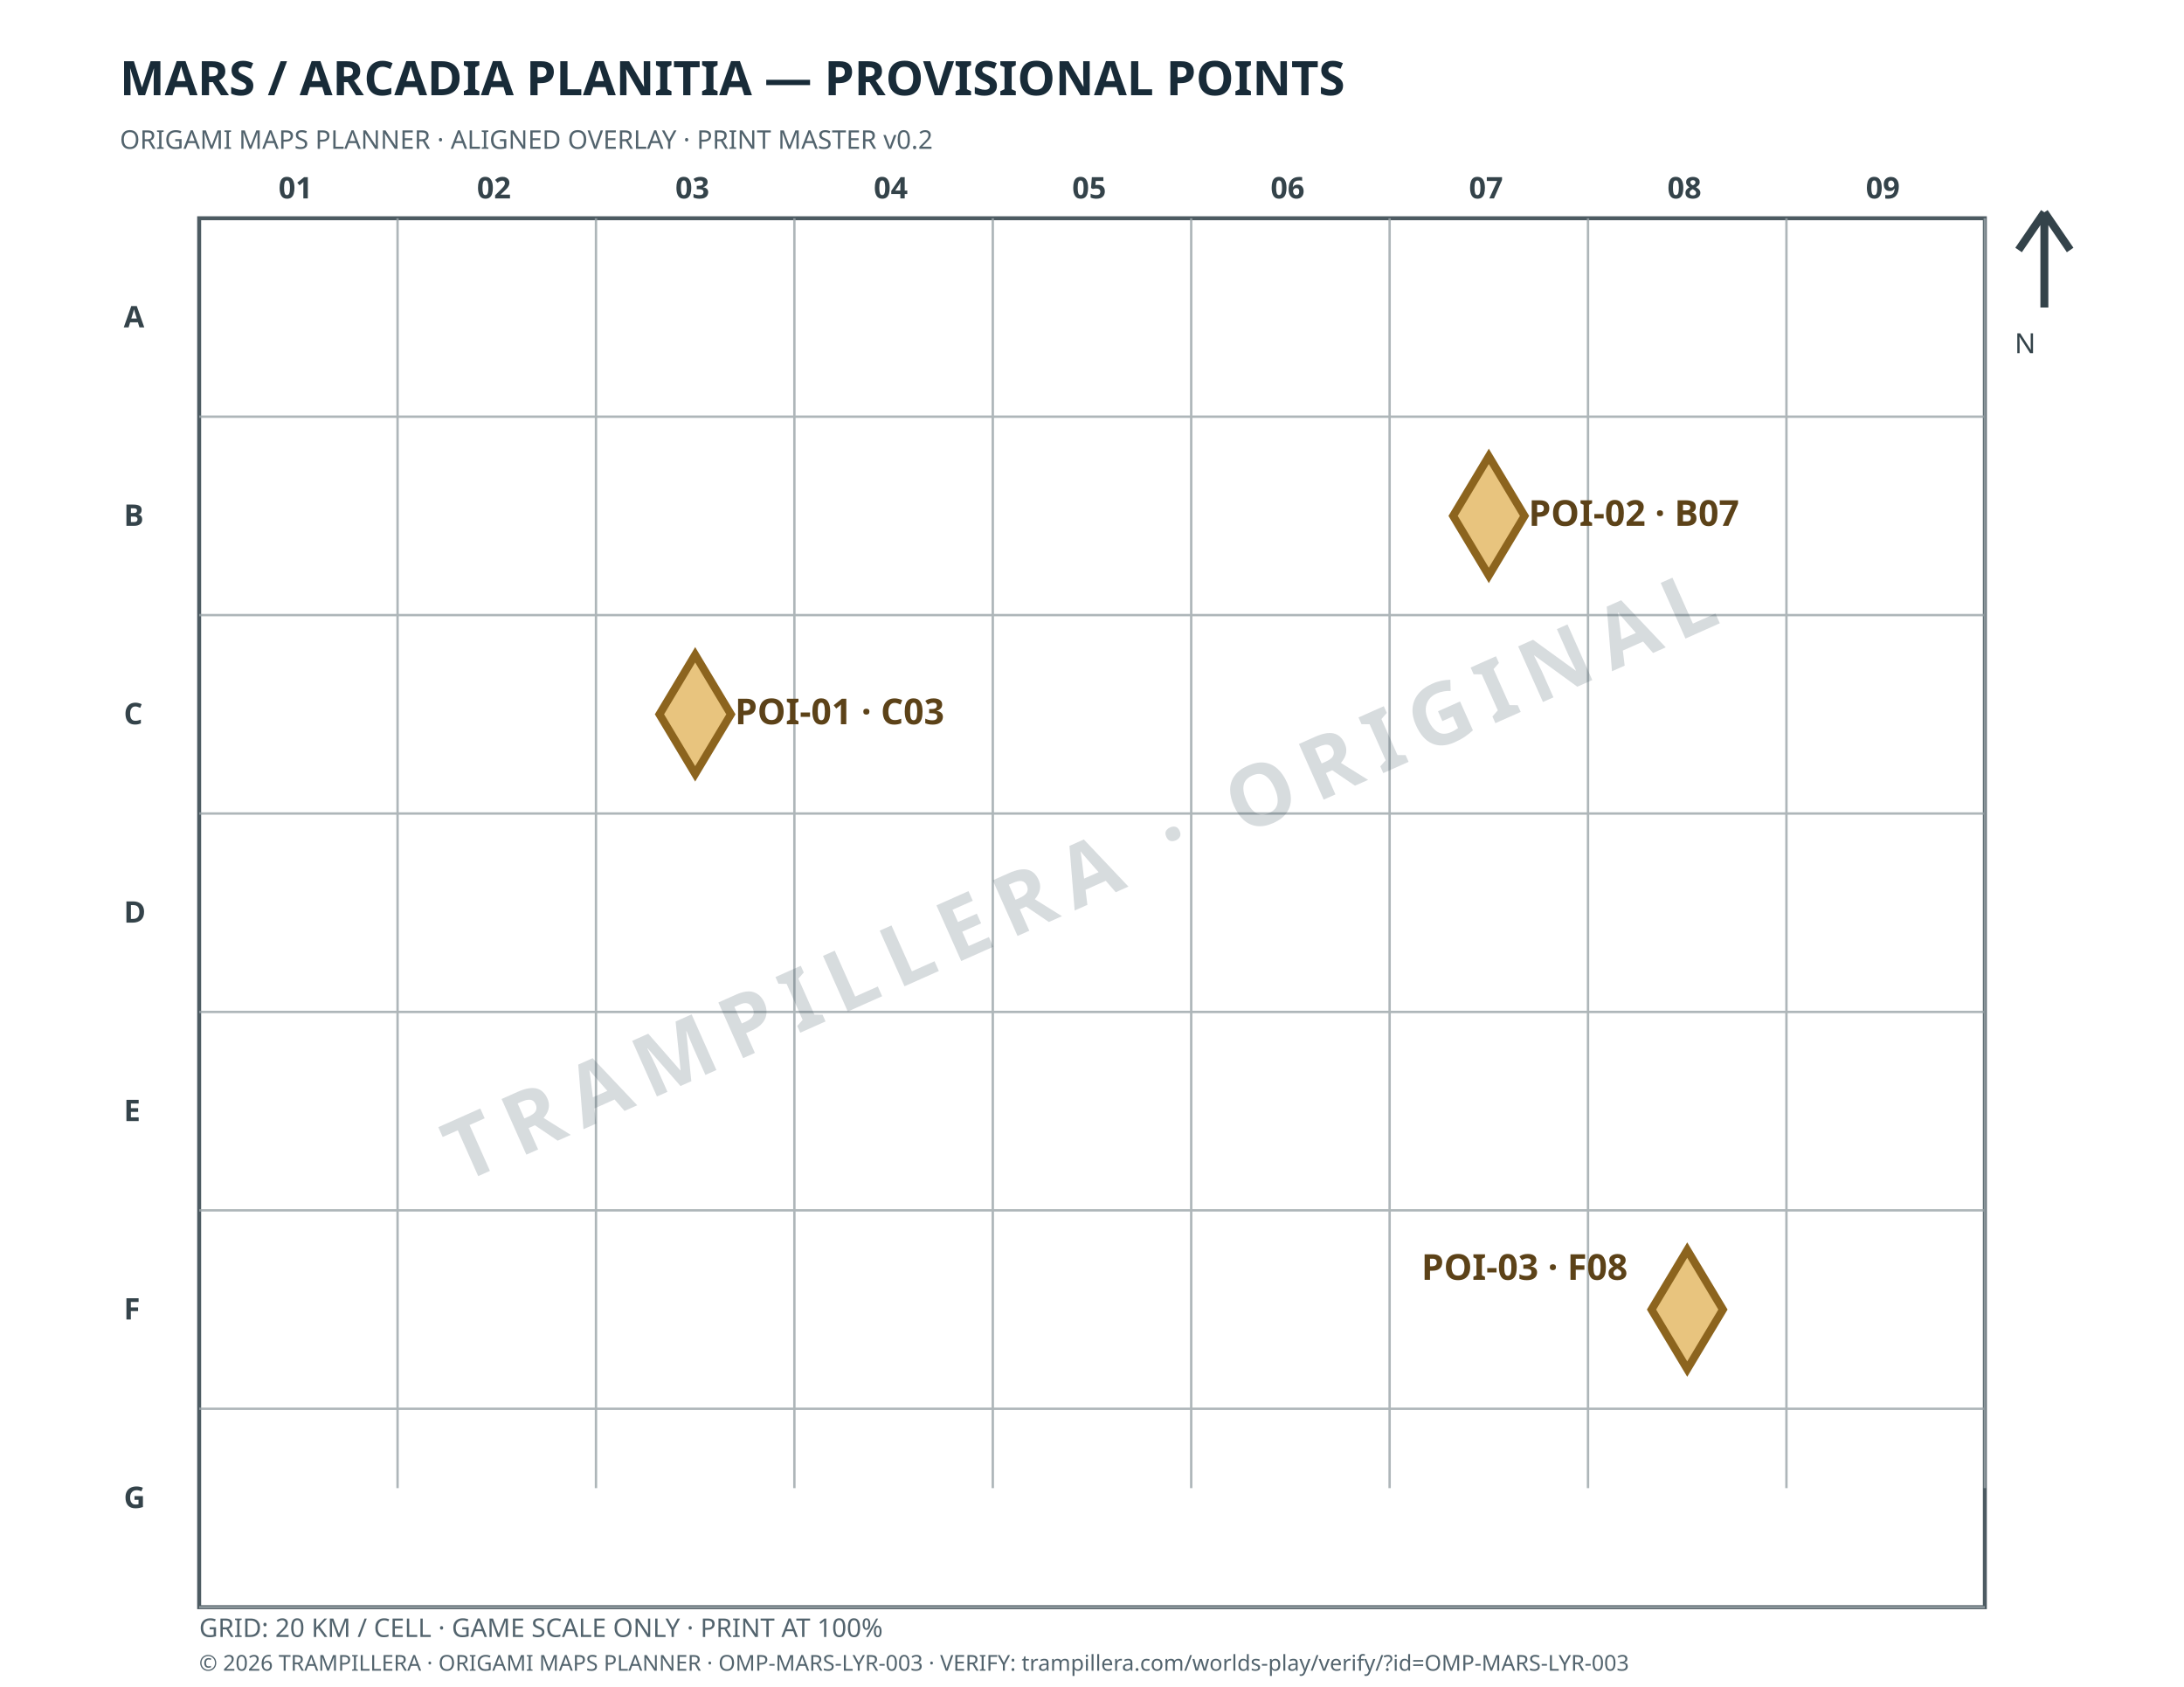
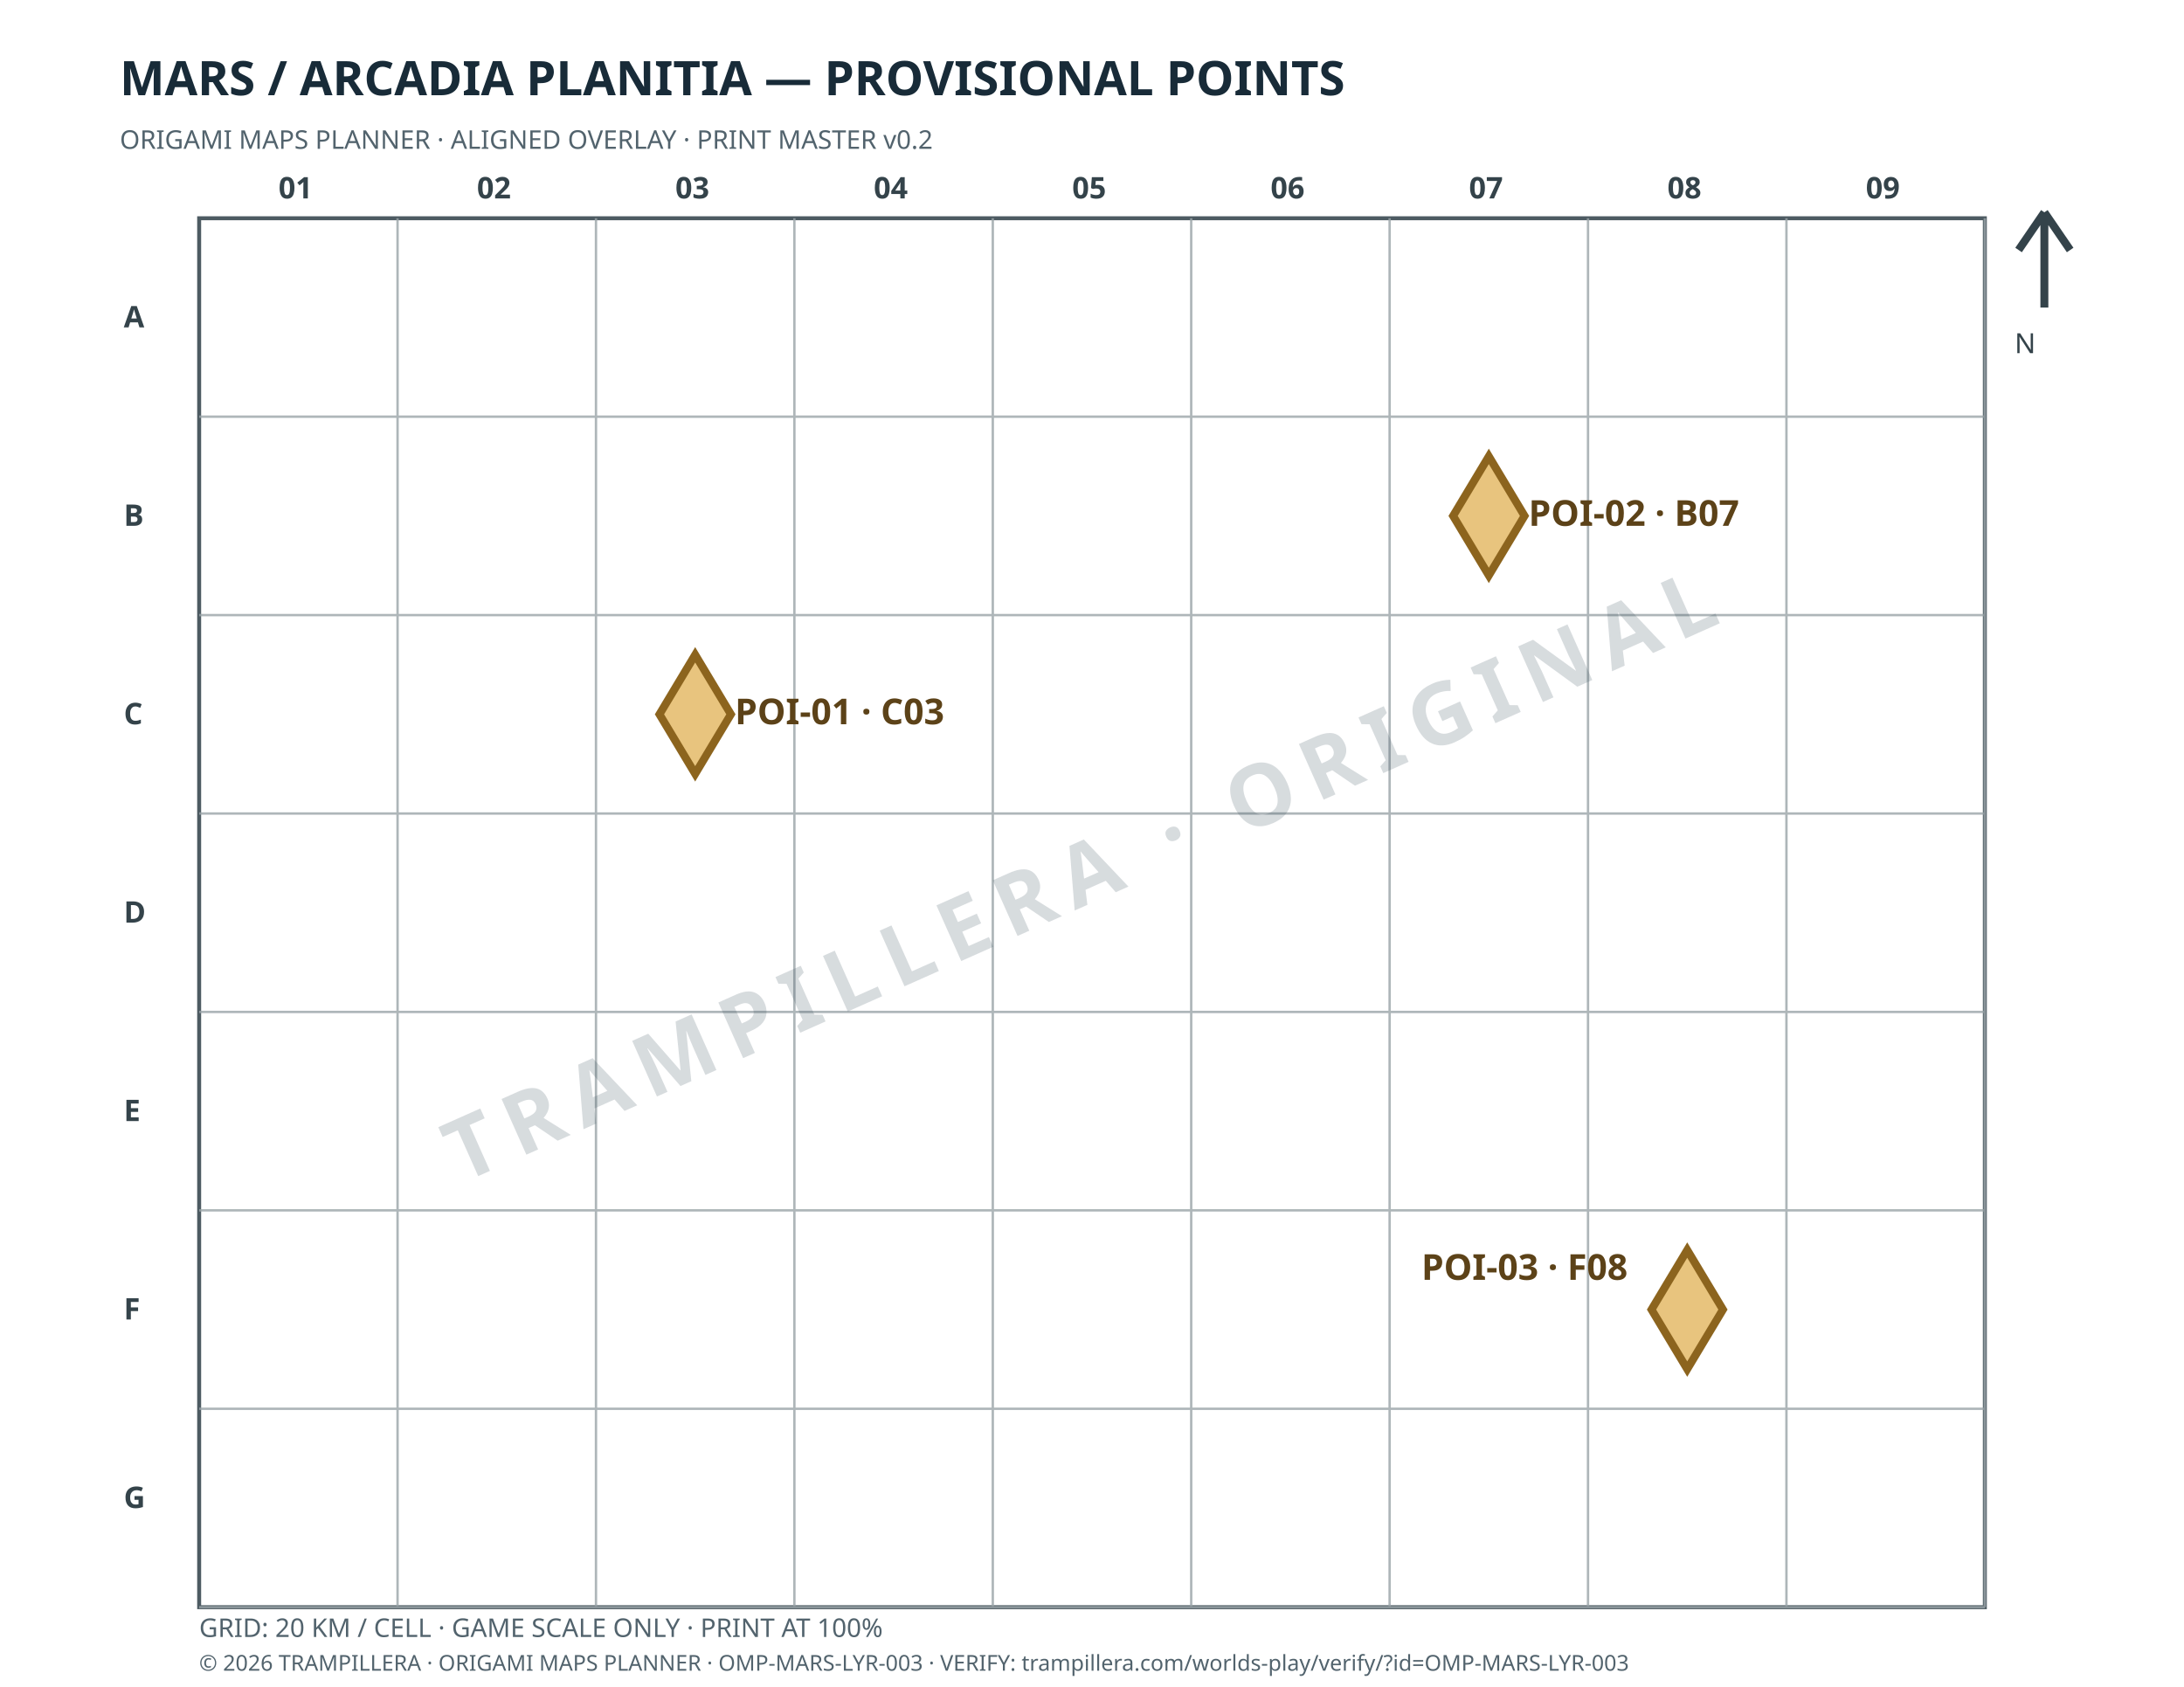
<svg xmlns="http://www.w3.org/2000/svg" width="259mm" height="200mm" viewBox="0 0 1100 850" role="img" aria-labelledby="t d">
  <text x="60" y="48" font-family="sans-serif" font-size="24" font-weight="700" fill="#182b38">MARS / ARCADIA PLANITIA — PROVISIONAL POINTS</text>
  <text x="60" y="75" font-family="sans-serif" font-size="13" fill="#52636d">ORIGAMI MAPS PLANNER · ALIGNED OVERLAY · PRINT MASTER v0.2</text>
  <rect x="100" y="110" width="900" height="700" fill="none" stroke="#4d5b62" stroke-width="2" />
  <g fill="none" stroke="#9aa4a8" stroke-width="1.2" opacity=".8">
-     <path d="M200 110V750M300 110V750M400 110V750M500 110V750M600 110V750M700 110V750M800 110V750M900 110V750M1000 110V750M100 210H1000M100 310H1000M100 410H1000M100 510H1000M100 610H1000M100 710H1000M100 810H1000" />
+     <path d="M200 110V810M300 110V810M400 110V810M500 110V810M600 110V810M700 110V810M800 110V810M900 110V810M1000 110V810M100 210H1000M100 310H1000M100 410H1000M100 510H1000M100 610H1000M100 710H1000M100 810H1000" />
  </g>
  <g font-family="sans-serif" font-size="15" font-weight="700" fill="#34434a">
    <text x="140" y="100">01</text>
    <text x="240" y="100">02</text>
    <text x="340" y="100">03</text>
    <text x="440" y="100">04</text>
    <text x="540" y="100">05</text>
    <text x="640" y="100">06</text>
    <text x="740" y="100">07</text>
    <text x="840" y="100">08</text>
    <text x="940" y="100">09</text>
    <text x="62" y="165">A</text>
    <text x="62" y="265">B</text>
    <text x="62" y="365">C</text>
    <text x="62" y="465">D</text>
    <text x="62" y="565">E</text>
    <text x="62" y="665">F</text>
    <text x="62" y="760">G</text>
  </g>
  <path d="M1030 155v-48m0 0l-13 19m13-19l13 19" stroke="#34434a" stroke-width="4" fill="none" />
  <text x="1015" y="178" font-family="sans-serif" font-size="14" fill="#34434a">N</text>
  <text x="100" y="825" font-family="sans-serif" font-size="13" fill="#52636d">GRID: 20 KM / CELL · GAME SCALE ONLY · PRINT AT 100%</text>
  <g fill="#e8c47e" stroke="#8c641e" stroke-width="4">
    <path d="M332 360l18-30 18 30-18 30z" />
    <path d="M732 260l18-30 18 30-18 30z" />
    <path d="M832 660l18-30 18 30-18 30z" />
  </g>
  <g font-family="sans-serif" font-size="18" font-weight="700" fill="#5c4218">
    <text x="370" y="365">POI-01 · C03</text>
    <text x="770" y="265">POI-02 · B07</text>
    <text x="820" y="645" text-anchor="end">POI-03 · F08</text>
  </g>
  <text x="100" y="842" font-family="sans-serif" font-size="11" fill="#52636d">© 2026 TRAMPILLERA · ORIGAMI MAPS PLANNER · OMP-MARS-LYR-003 · VERIFY: trampillera.com/worlds-play/verify/?id=OMP-MARS-LYR-003</text>
  <g id="trampillera-visible-watermark" pointer-events="none" opacity=".18">
    <text x="550" y="455" text-anchor="middle" transform="rotate(-24 550 455)" font-family="sans-serif" font-size="43" font-weight="700" letter-spacing="7" fill="#243b49">TRAMPILLERA · ORIGINAL</text>
  </g>
</svg>
